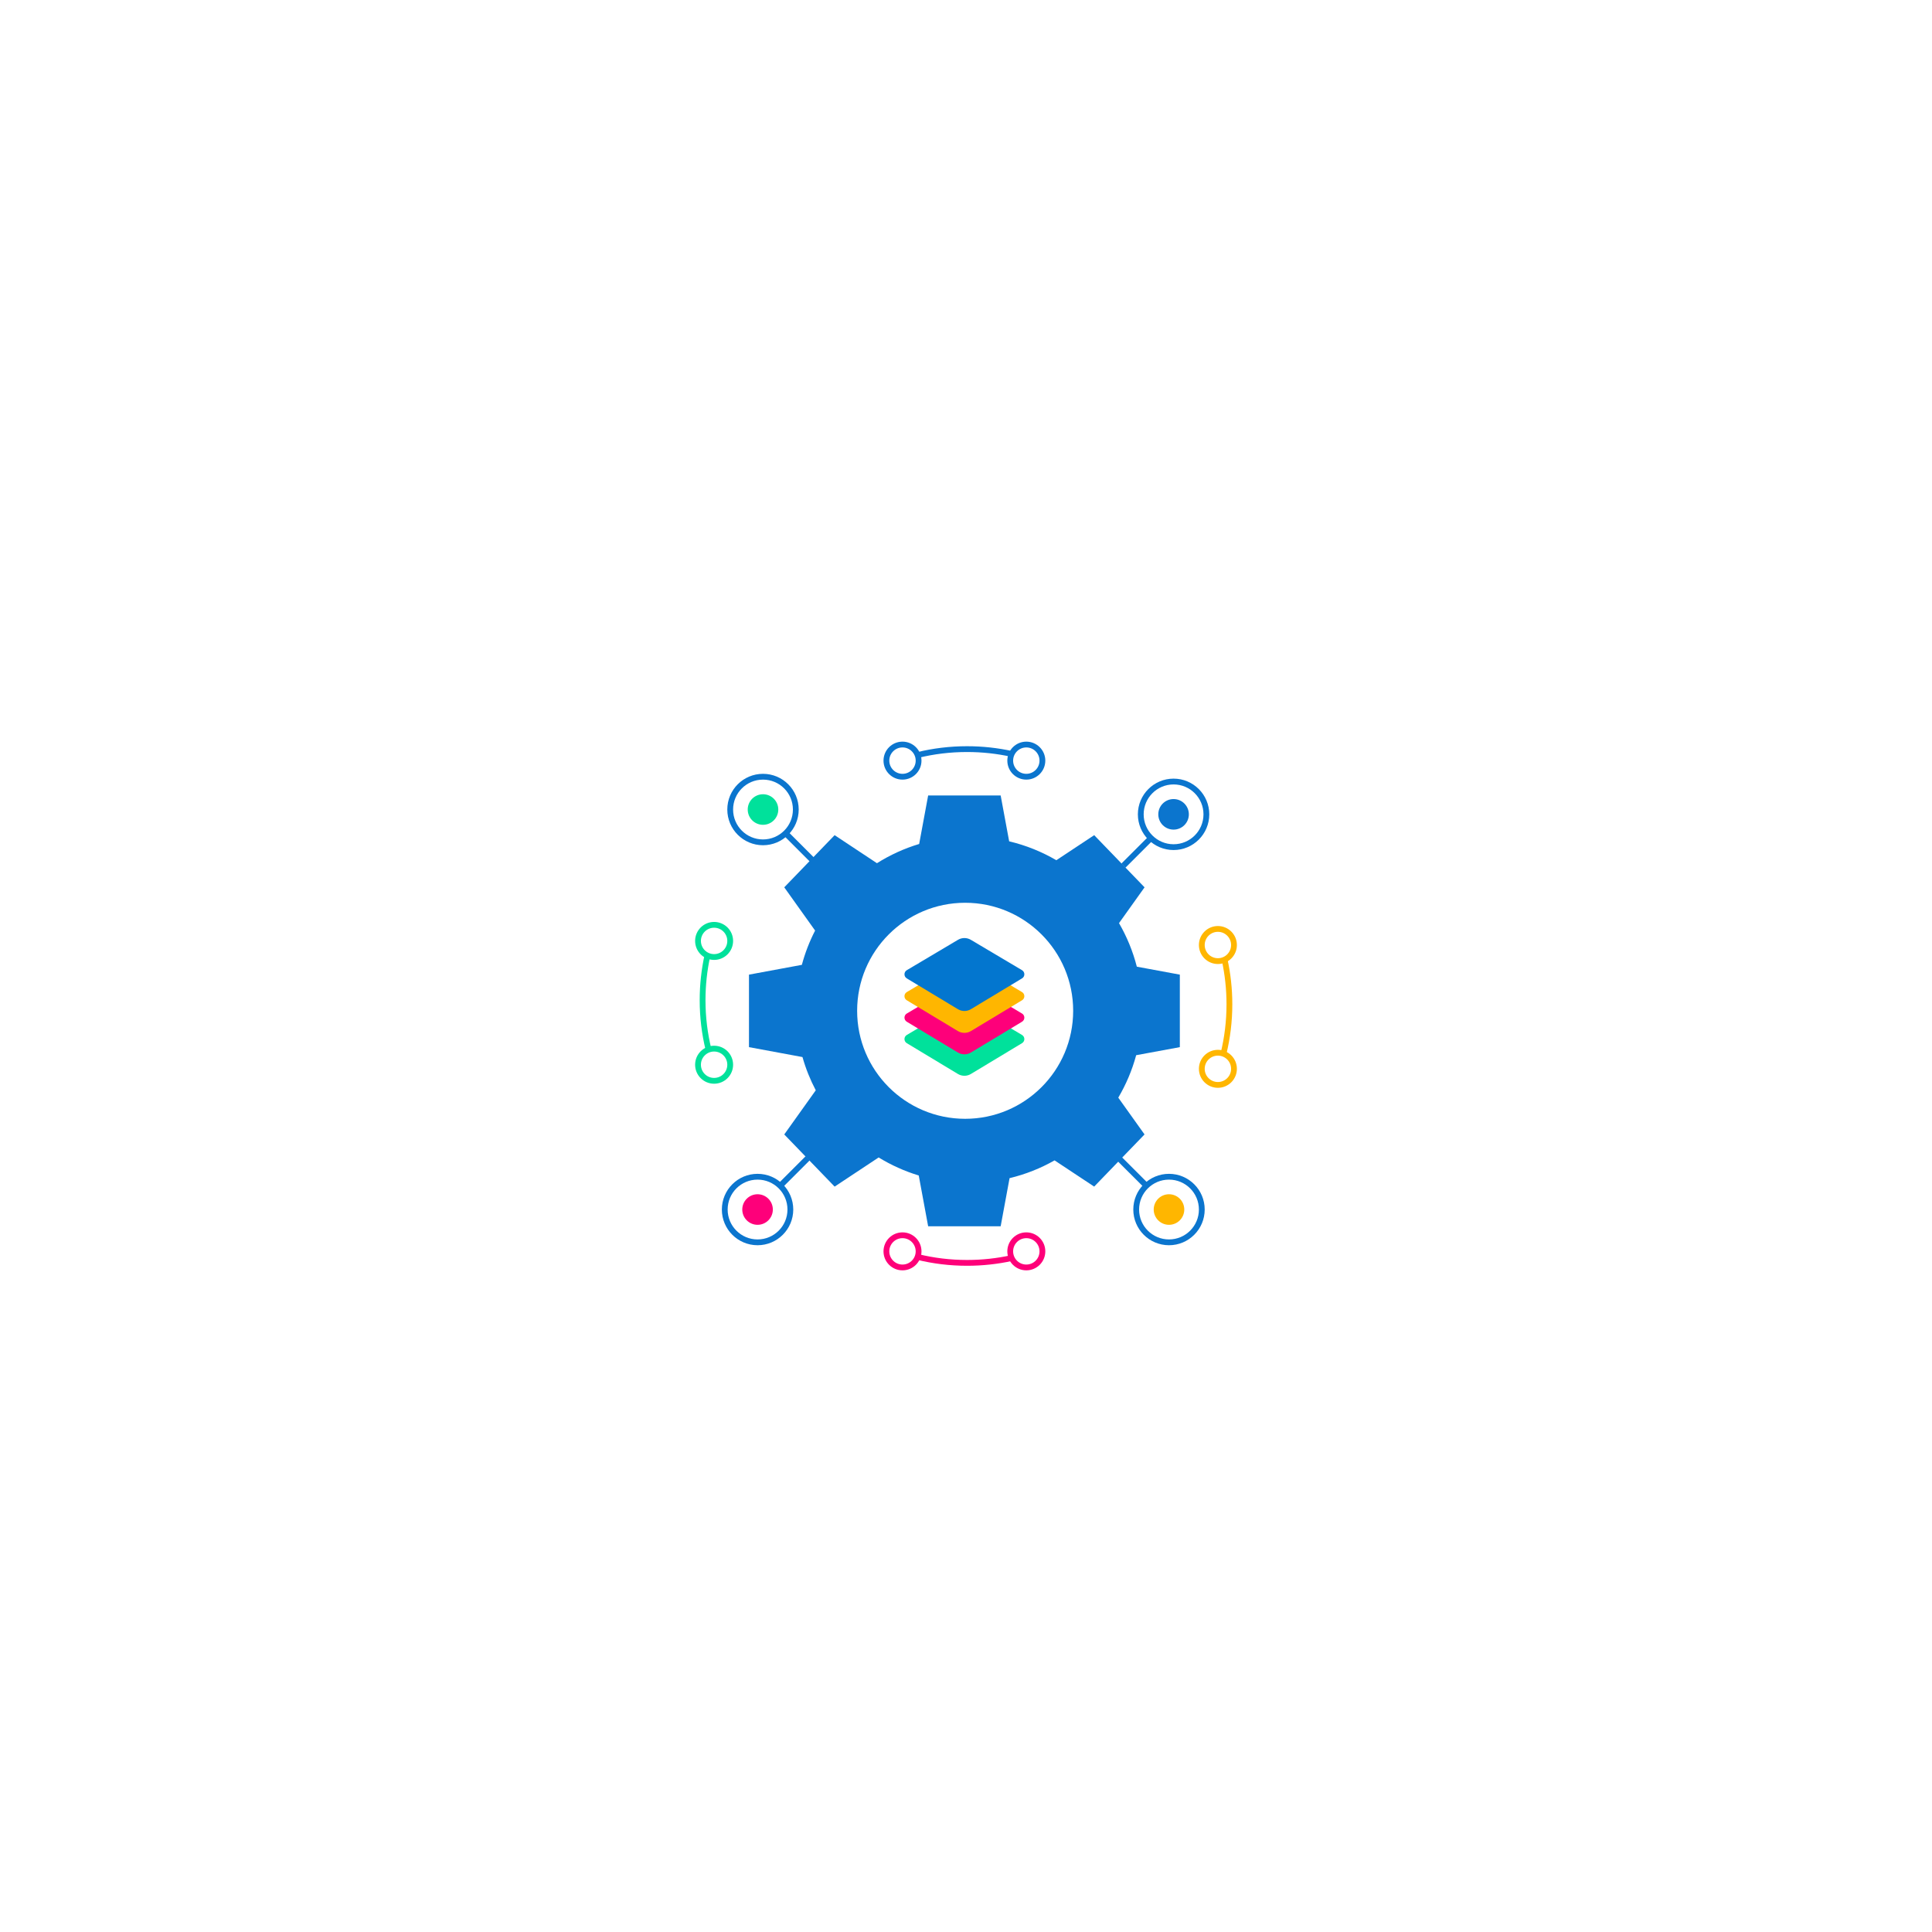
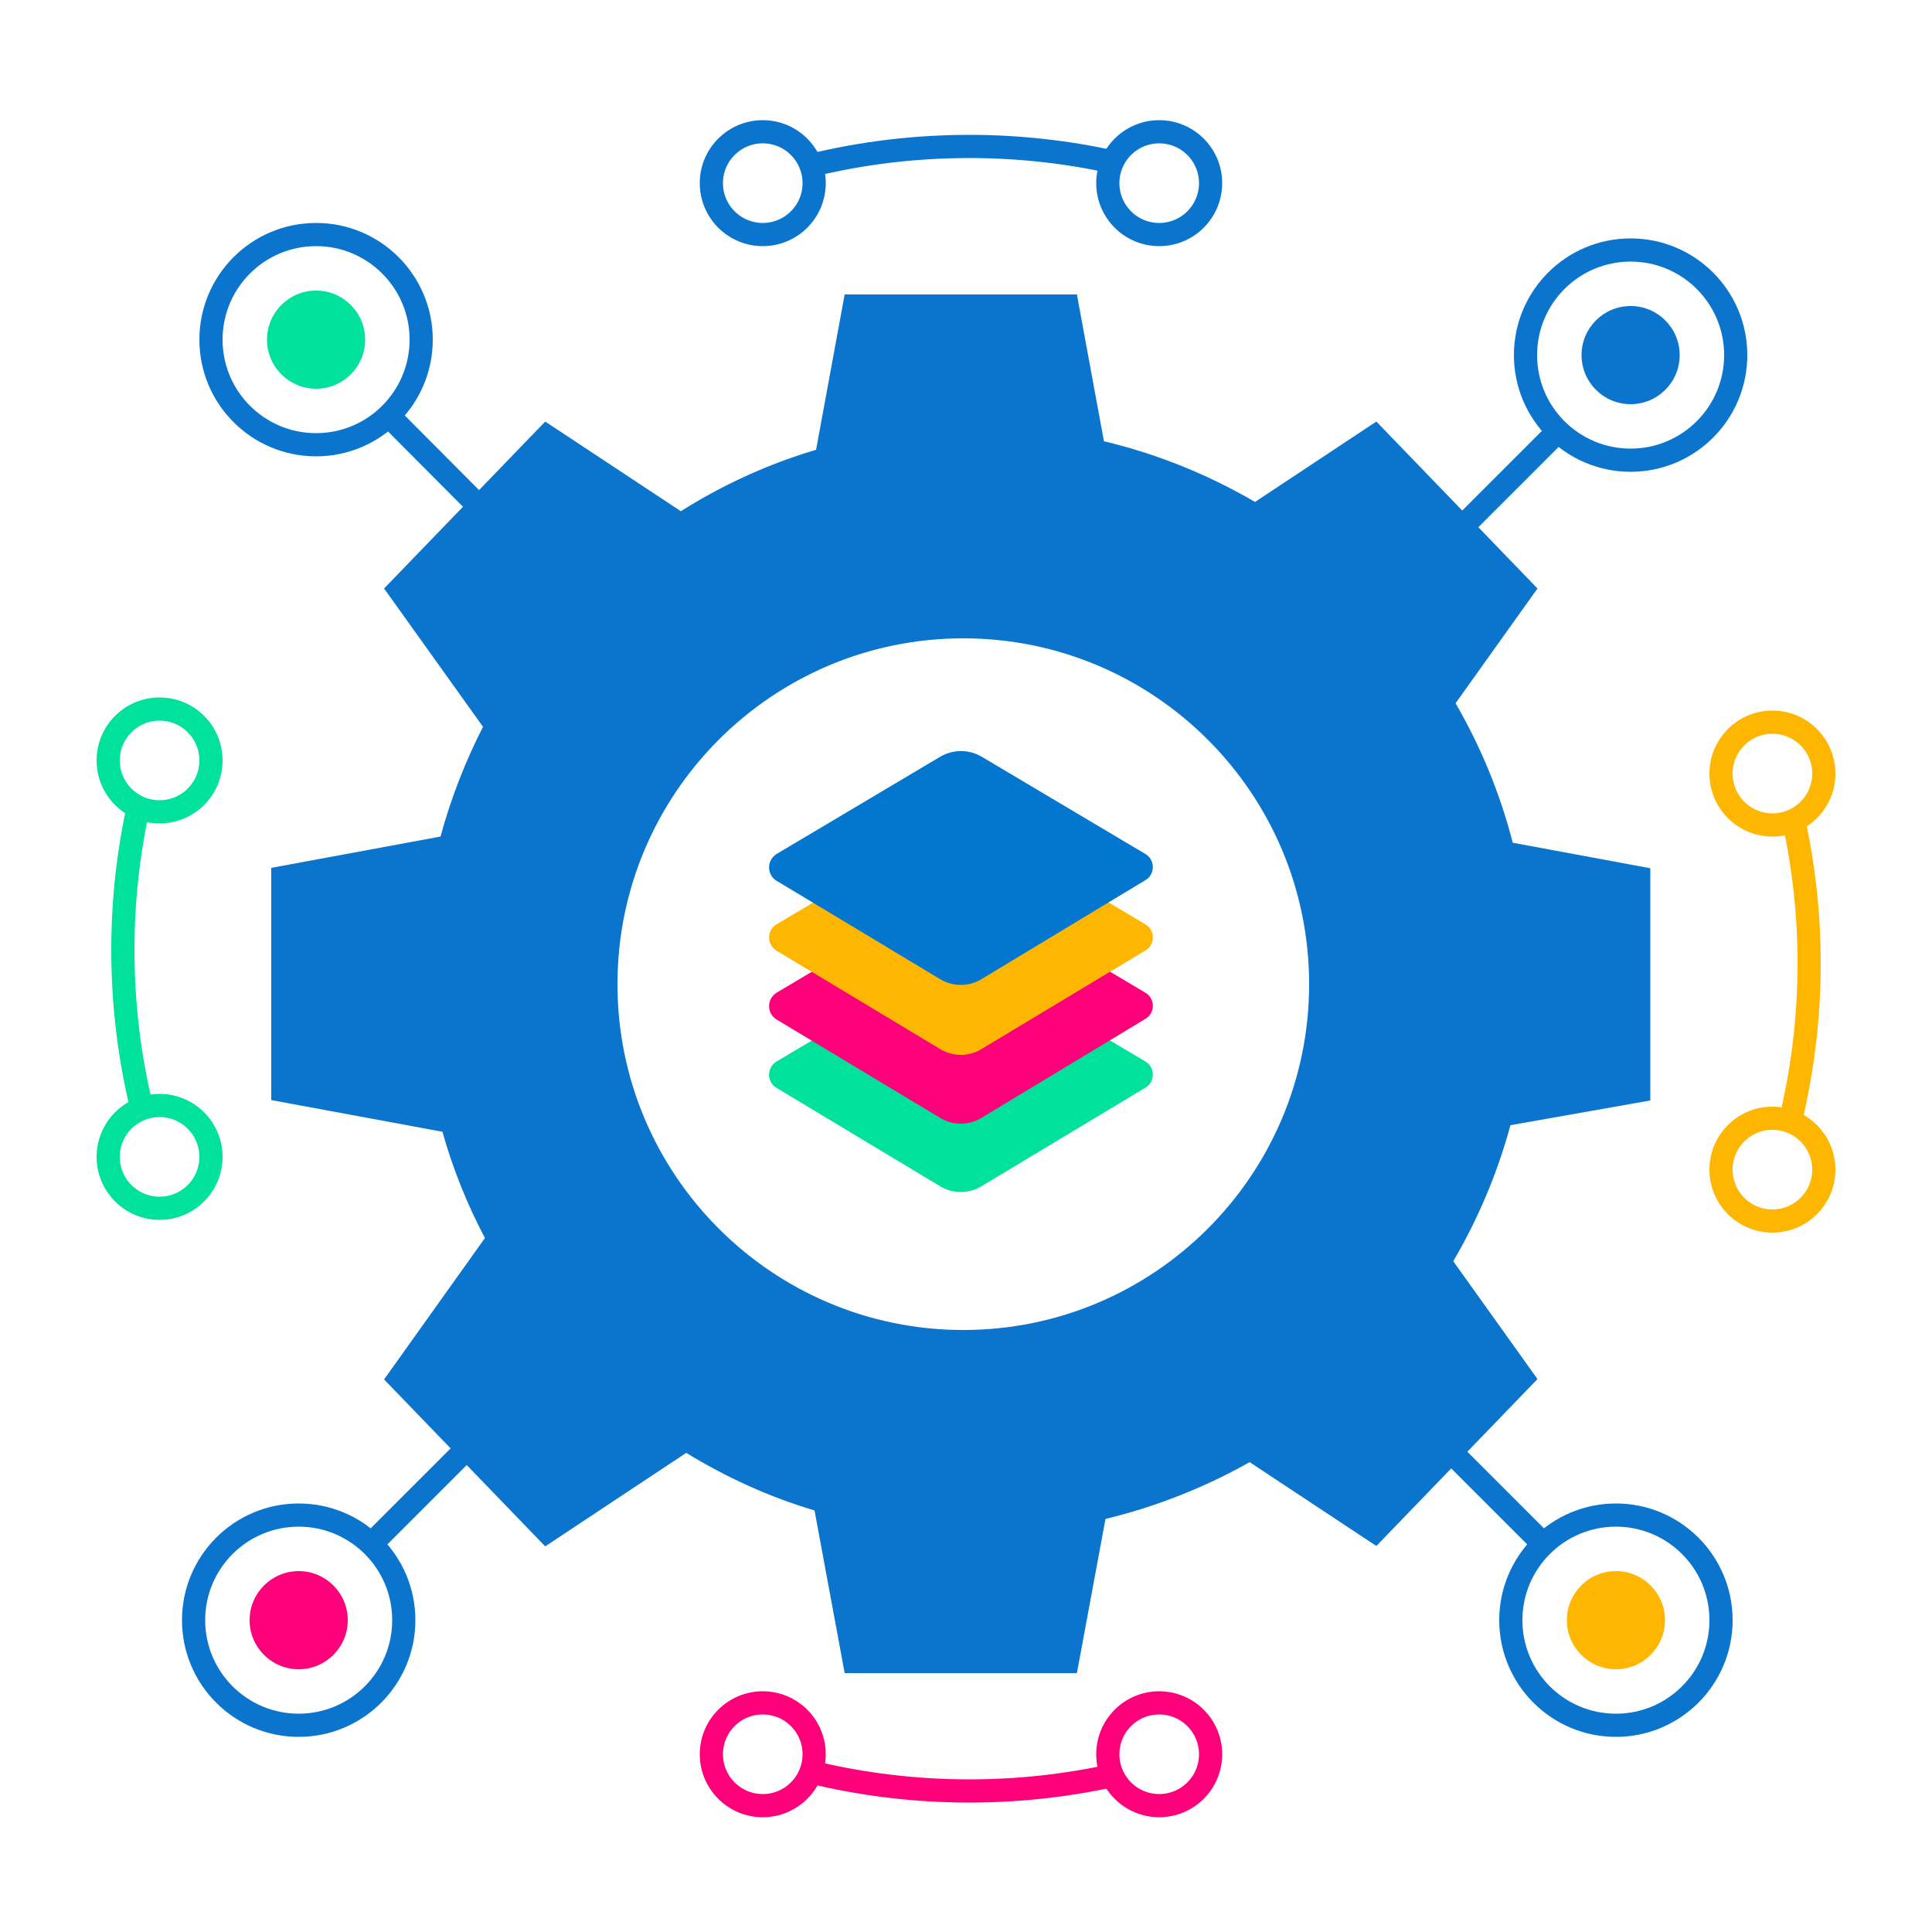
- <svg xmlns="http://www.w3.org/2000/svg" version="1.1" id="Layer_1" x="0px" y="0px" viewBox="0 0 1000 1000" style="enable-background:new 0 0 1000 1000;" xml:space="preserve">
+ <svg xmlns="http://www.w3.org/2000/svg" version="1.1" id="Layer_1" x="0px" y="0px" viewBox="0 0 500 500" style="enable-background:new 0 0 500 500;" xml:space="preserve">
  <style type="text/css">
	.st0{fill:#00E19B;}
- 	.st1{fill:none;stroke:#0B75CE;stroke-width:3;stroke-miterlimit:10;}
+ 	.st1{fill:none;stroke:#0B75CE;stroke-width:6;stroke-miterlimit:10;}
	.st2{fill:#FFB600;}
	.st3{fill:#0B75CE;}
	.st4{fill:#FE007A;}
	.st5{fill:#0376CF;}
- 	.st6{fill:none;stroke:#FE0079;stroke-width:3;stroke-miterlimit:10;}
- 	.st7{fill:none;stroke:#FFB600;stroke-width:3;stroke-miterlimit:10;}
- 	.st8{fill:none;stroke:#00E19B;stroke-width:3;stroke-miterlimit:10;}
+ 	.st6{fill:none;stroke:#FE0079;stroke-width:6;stroke-miterlimit:10;}
+ 	.st7{fill:none;stroke:#FFB600;stroke-width:6;stroke-miterlimit:10;}
+ 	.st8{fill:none;stroke:#00E19B;stroke-width:6;stroke-miterlimit:10;}
</style>
  <g>
-     <circle class="st0" cx="394.93" cy="419.01" r="7.91" />
-     <circle class="st1" cx="394.93" cy="419.01" r="16.98" />
-     <line class="st1" x1="406.63" y1="431.3" x2="420.9" y2="445.57" />
+     <circle class="st0" cx="81.8" cy="87.9" r="12.7" />
+     <circle class="st1" cx="81.8" cy="87.9" r="27.2" />
+     <line class="st1" x1="100.6" y1="107.6" x2="123.4" y2="130.5" />
  </g>
  <g>
-     <circle class="st2" cx="605.07" cy="626.05" r="7.91" />
-     <circle class="st1" cx="605.07" cy="626.05" r="16.98" />
-     <line class="st1" x1="593.37" y1="613.75" x2="579.1" y2="599.49" />
+     <circle class="st2" cx="418.2" cy="419.3" r="12.7" />
+     <circle class="st1" cx="418.2" cy="419.3" r="27.2" />
+     <line class="st1" x1="399.4" y1="399.6" x2="376.6" y2="376.8" />
  </g>
-   <path class="st3" d="M610.68,542v-37.53l-22.26-4.12c-2.05-8-5.18-15.56-9.22-22.54l13.22-18.53l-26.07-27l-19.59,12.97  c-7.51-4.39-15.72-7.72-24.42-9.78l-4.4-23.74h-37.53l-4.65,25.11c-7.78,2.34-15.11,5.71-21.85,9.95l-21.91-14.51l-26.07,27  l15.97,22.38c-2.89,5.6-5.2,11.54-6.86,17.74l-27.37,5.07V542l27.69,5.13c1.7,6.02,4.02,11.77,6.88,17.2l-16.31,22.86l26.07,27  l22.79-15.09c6.43,3.94,13.39,7.1,20.75,9.33l4.87,26.3h37.53l4.61-24.92c8.27-1.98,16.09-5.11,23.29-9.2l20.5,13.57l26.07-27  l-13.59-19.04c4.01-6.8,7.15-14.17,9.26-21.97L610.68,542z M499.56,579.09c-30.88,0-55.91-25.03-55.91-55.91  s25.03-55.91,55.91-55.91s55.91,25.03,55.91,55.91S530.44,579.09,499.56,579.09z" />
-   <path class="st0" d="M469.37,535.69l26.49-15.72c2.05-1.21,4.59-1.21,6.64,0l26.49,15.72c1.61,0.96,1.62,3.29,0.01,4.25  l-26.47,15.95c-2.06,1.24-4.65,1.24-6.71,0l-26.47-15.95C467.75,538.98,467.75,536.65,469.37,535.69z" />
-   <path class="st4" d="M469.37,524.59l26.49-15.72c2.05-1.21,4.59-1.21,6.64,0l26.49,15.72c1.61,0.96,1.62,3.29,0.01,4.25  l-26.47,15.95c-2.06,1.24-4.65,1.24-6.71,0l-26.47-15.95C467.75,527.88,467.75,525.55,469.37,524.59z" />
-   <path class="st2" d="M469.37,513.49l26.49-15.72c2.05-1.21,4.59-1.21,6.64,0l26.49,15.72c1.61,0.96,1.62,3.29,0.01,4.25  l-26.47,15.95c-2.06,1.24-4.65,1.24-6.71,0l-26.47-15.95C467.75,516.78,467.75,514.45,469.37,513.49z" />
-   <path class="st5" d="M469.37,502.16l26.49-15.72c2.05-1.21,4.59-1.21,6.64,0l26.49,15.72c1.61,0.96,1.62,3.29,0.01,4.25  l-26.47,15.95c-2.06,1.24-4.65,1.24-6.71,0l-26.47-15.95C467.75,505.45,467.75,503.12,469.37,502.16z" />
+   <path class="st3" d="M427.1,284.8v-60.1l-35.6-6.6c-3.3-12.8-8.3-24.9-14.8-36.1l21.2-29.7l-41.7-43.2l-31.4,20.8  c-12-7-25.2-12.4-39.1-15.7l-7-38h-60.1l-7.4,40.2c-12.5,3.7-24.2,9.1-35,15.9l-35.1-23.2l-41.7,43.2l25.6,35.8  c-4.6,9-8.3,18.5-11,28.4l-43.8,8.1v60.1l44.3,8.2c2.7,9.6,6.4,18.8,11,27.5l-26.1,36.6l41.7,43.2l36.5-24.2  c10.3,6.3,21.4,11.4,33.2,14.9l7.8,42.1h60.1l7.4-39.9c13.2-3.2,25.8-8.2,37.3-14.7l32.8,21.7l41.7-43.2l-21.8-30.5  c6.4-10.9,11.4-22.7,14.8-35.2L427.1,284.8z M249.3,344.2c-49.4,0-89.5-40.1-89.5-89.5s40.1-89.5,89.5-89.5s89.5,40.1,89.5,89.5  S298.7,344.2,249.3,344.2z" />
+   <path class="st0" d="M201,274.7l42.4-25.2c3.3-1.9,7.3-1.9,10.6,0l42.4,25.2c2.6,1.5,2.6,5.3,0,6.8L254,307c-3.3,2-7.4,2-10.7,0  l-42.4-25.5C198.4,280,198.4,276.2,201,274.7z" />
+   <path class="st4" d="M201,256.9l42.4-25.2c3.3-1.9,7.3-1.9,10.6,0l42.4,25.2c2.6,1.5,2.6,5.3,0,6.8L254,289.3c-3.3,2-7.4,2-10.7,0  l-42.4-25.5C198.4,262.2,198.4,258.5,201,256.9z" />
+   <path class="st2" d="M201,239.2l42.4-25.2c3.3-1.9,7.3-1.9,10.6,0l42.4,25.2c2.6,1.5,2.6,5.3,0,6.8L254,271.5c-3.3,2-7.4,2-10.7,0  L200.9,246C198.4,244.4,198.4,240.7,201,239.2z" />
+   <path class="st5" d="M201,221l42.4-25.2c3.3-1.9,7.3-1.9,10.6,0l42.4,25.2c2.6,1.5,2.6,5.3,0,6.8L254,253.4c-3.3,2-7.4,2-10.7,0  l-42.4-25.5C198.4,226.3,198.4,222.6,201,221z" />
  <g>
-     <circle class="st3" cx="607.44" cy="421.5" r="7.91" />
-     <circle class="st1" cx="607.44" cy="421.5" r="16.98" />
-     <line class="st1" x1="595.74" y1="433.79" x2="581.47" y2="448.06" />
+     <circle class="st3" cx="422" cy="91.9" r="12.7" />
+     <circle class="st1" cx="422" cy="91.9" r="27.2" />
+     <line class="st1" x1="403.2" y1="111.6" x2="380.4" y2="134.4" />
  </g>
  <g>
-     <circle class="st4" cx="392.11" cy="626.05" r="7.91" />
-     <circle class="st1" cx="392.11" cy="626.05" r="16.98" />
-     <line class="st1" x1="403.82" y1="613.75" x2="418.08" y2="599.49" />
+     <circle class="st4" cx="77.3" cy="419.3" r="12.7" />
+     <circle class="st1" cx="77.3" cy="419.3" r="27.2" />
+     <line class="st1" x1="96.1" y1="399.6" x2="118.9" y2="376.8" />
  </g>
  <g>
-     <circle class="st1" cx="467.13" cy="393.7" r="8.33" />
-     <circle class="st1" cx="531.22" cy="393.7" r="8.33" />
-     <path class="st1" d="M474.96,390.81c8.2-2.01,16.77-3.07,25.59-3.07c7.93,0,15.66,0.86,23.1,2.49" />
+     <circle class="st1" cx="197.4" cy="47.4" r="13.3" />
+     <circle class="st1" cx="300" cy="47.4" r="13.3" />
+     <path class="st1" d="M209.9,42.8c13.1-3.2,26.8-4.9,41-4.9c12.7,0,25.1,1.4,37,4" />
  </g>
  <g>
-     <circle class="st6" cx="467.13" cy="647.7" r="8.33" />
-     <circle class="st6" cx="531.22" cy="647.7" r="8.33" />
-     <path class="st6" d="M523.65,651.17c-7.44,1.63-15.17,2.49-23.1,2.49c-8.82,0-17.39-1.06-25.59-3.07" />
+     <circle class="st6" cx="197.4" cy="454" r="13.3" />
+     <circle class="st6" cx="300" cy="454" r="13.3" />
+     <path class="st6" d="M287.9,459.5c-11.9,2.6-24.3,4-37,4c-14.1,0-27.8-1.7-41-4.9" />
  </g>
  <g>
-     <circle class="st7" cx="630.38" cy="553.22" r="8.33" />
-     <circle class="st7" cx="630.38" cy="489.14" r="8.33" />
-     <path class="st7" d="M633.85,496.71c1.63,7.44,2.49,15.17,2.49,23.1c0,8.82-1.06,17.39-3.07,25.59" />
+     <circle class="st7" cx="458.7" cy="302.7" r="13.3" />
+     <circle class="st7" cx="458.7" cy="200.2" r="13.3" />
+     <path class="st7" d="M464.2,212.3c2.6,11.9,4,24.3,4,37c0,14.1-1.7,27.8-4.9,41" />
  </g>
  <g>
-     <circle class="st8" cx="369.62" cy="551.1" r="8.33" />
-     <circle class="st8" cx="369.62" cy="487.02" r="8.33" />
-     <path class="st8" d="M366.73,543.28c-2.01-8.2-3.07-16.77-3.07-25.59c0-7.93,0.86-15.66,2.49-23.1" />
+     <circle class="st8" cx="41.3" cy="299.4" r="13.3" />
+     <circle class="st8" cx="41.3" cy="196.8" r="13.3" />
+     <path class="st8" d="M36.7,286.8c-3.2-13.1-4.9-26.8-4.9-41c0-12.7,1.4-25.1,4-37" />
  </g>
</svg>
